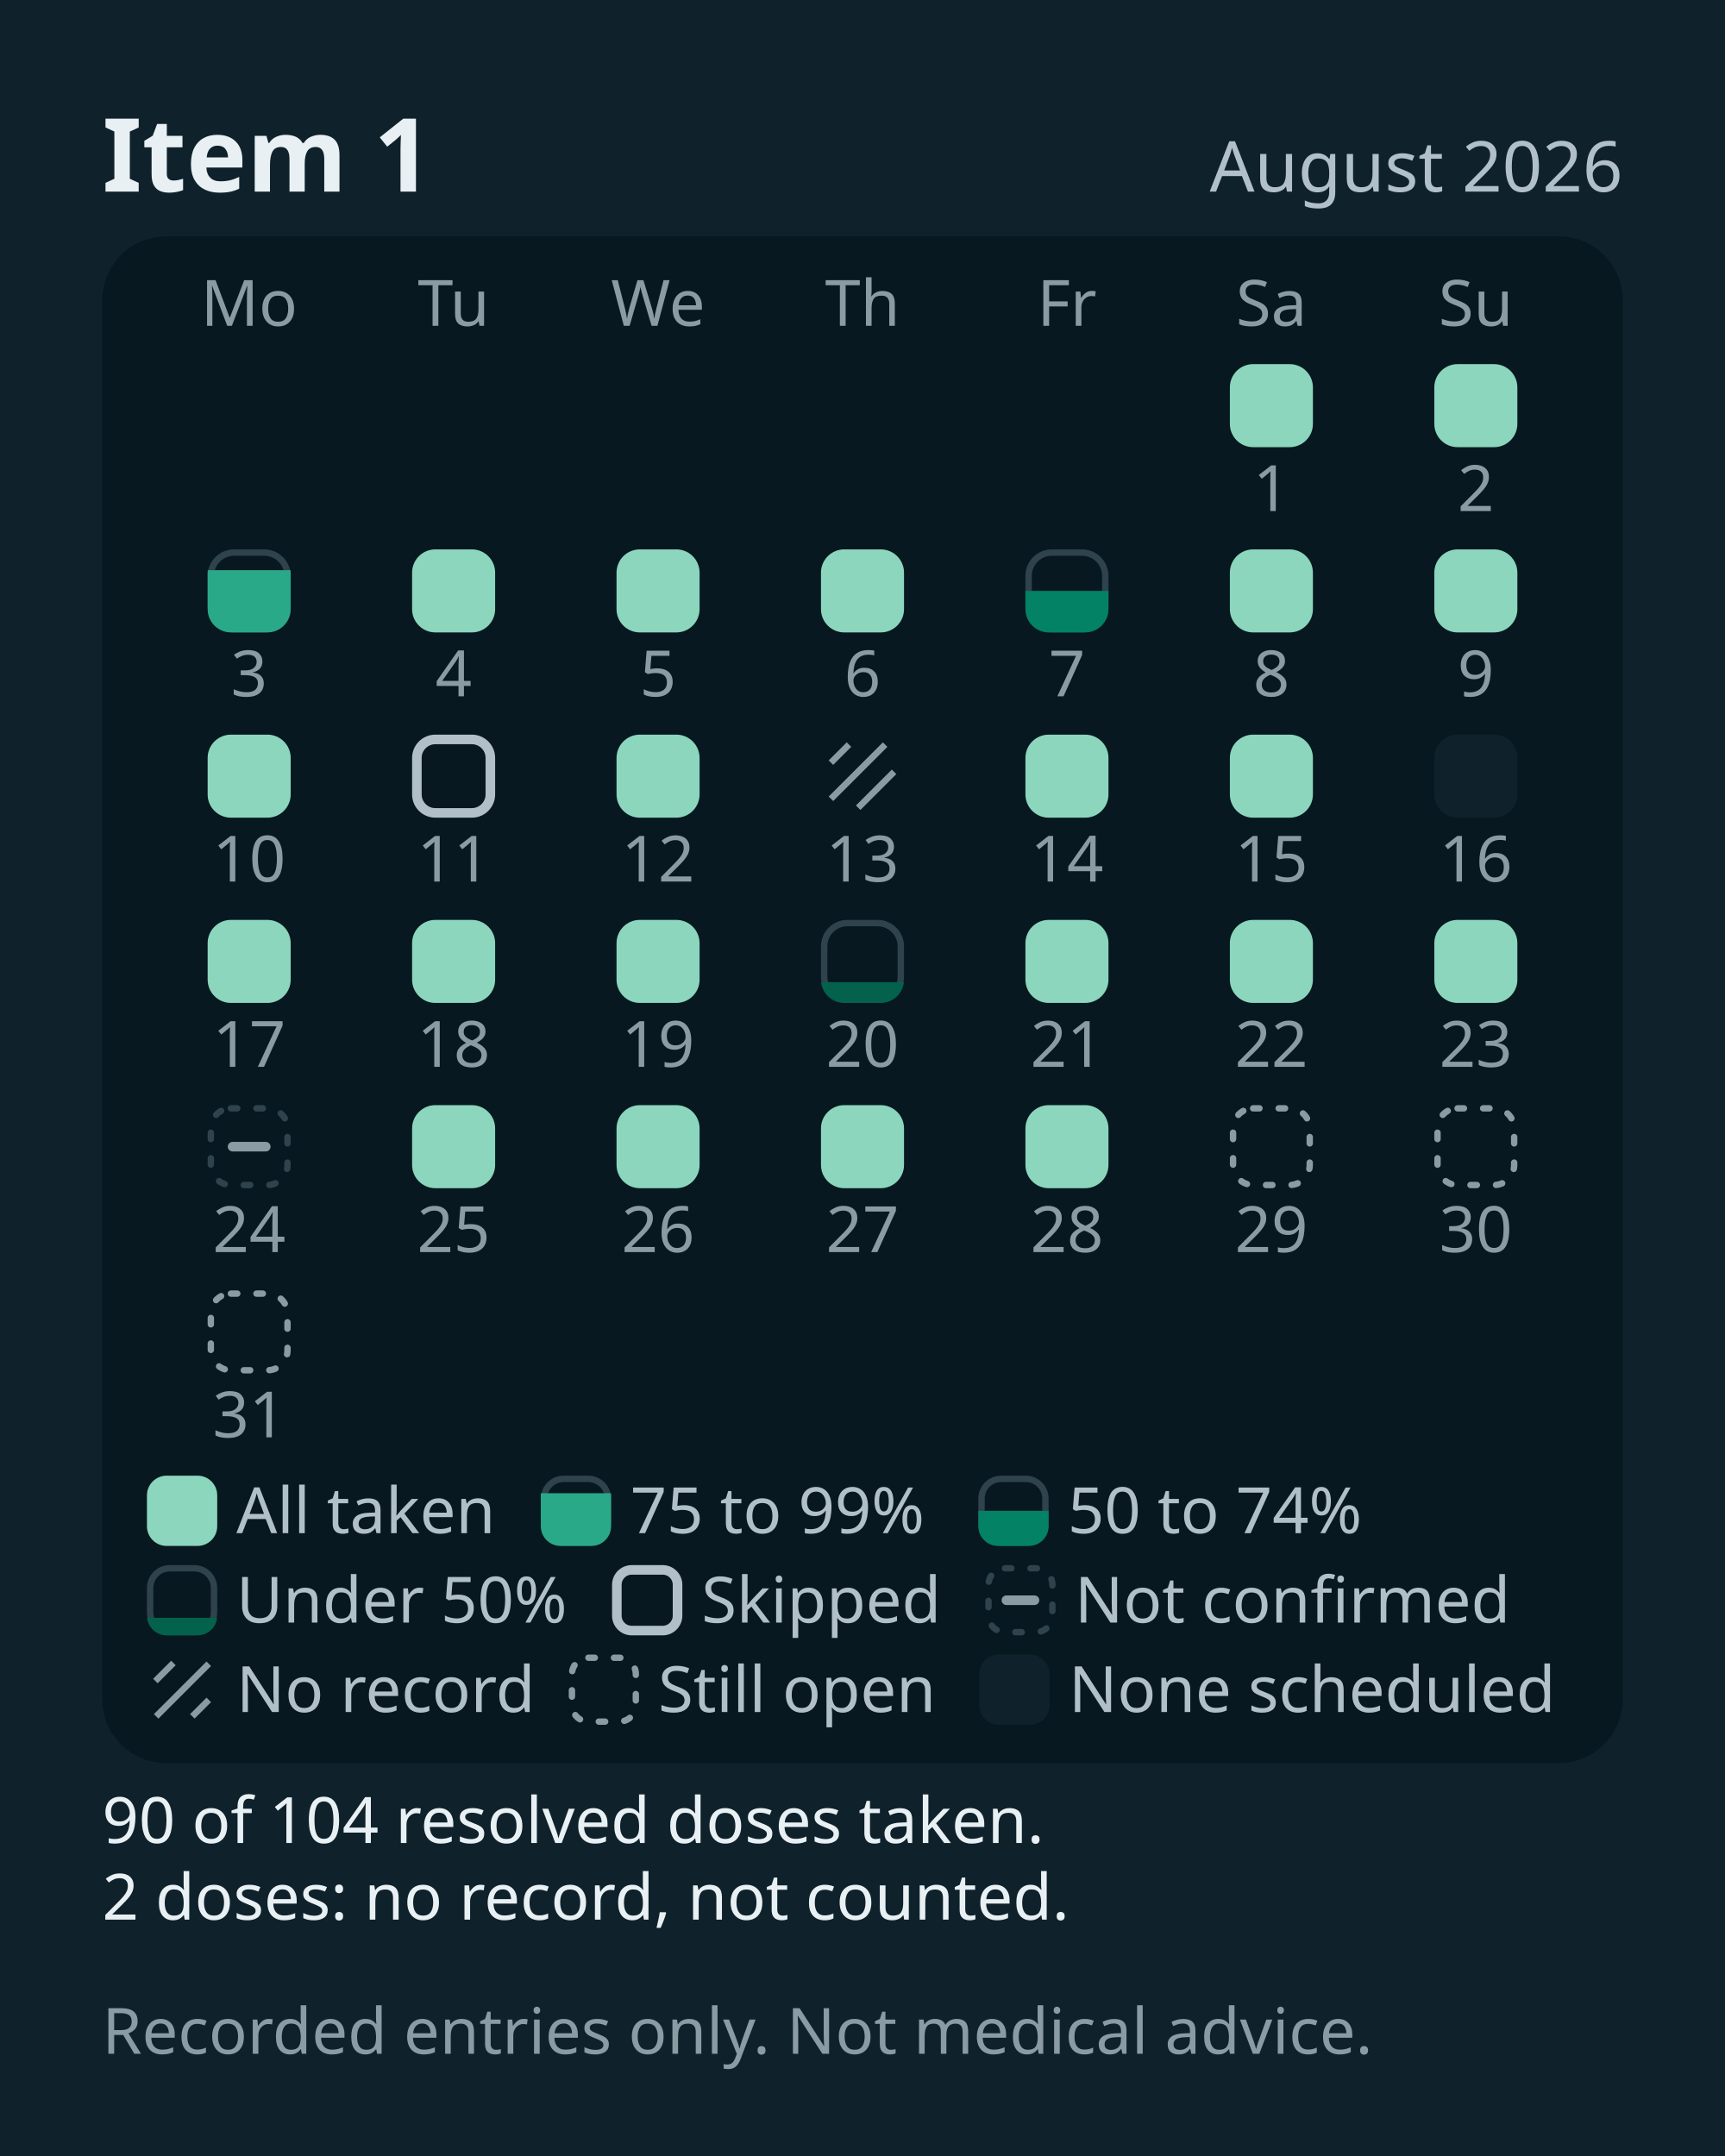
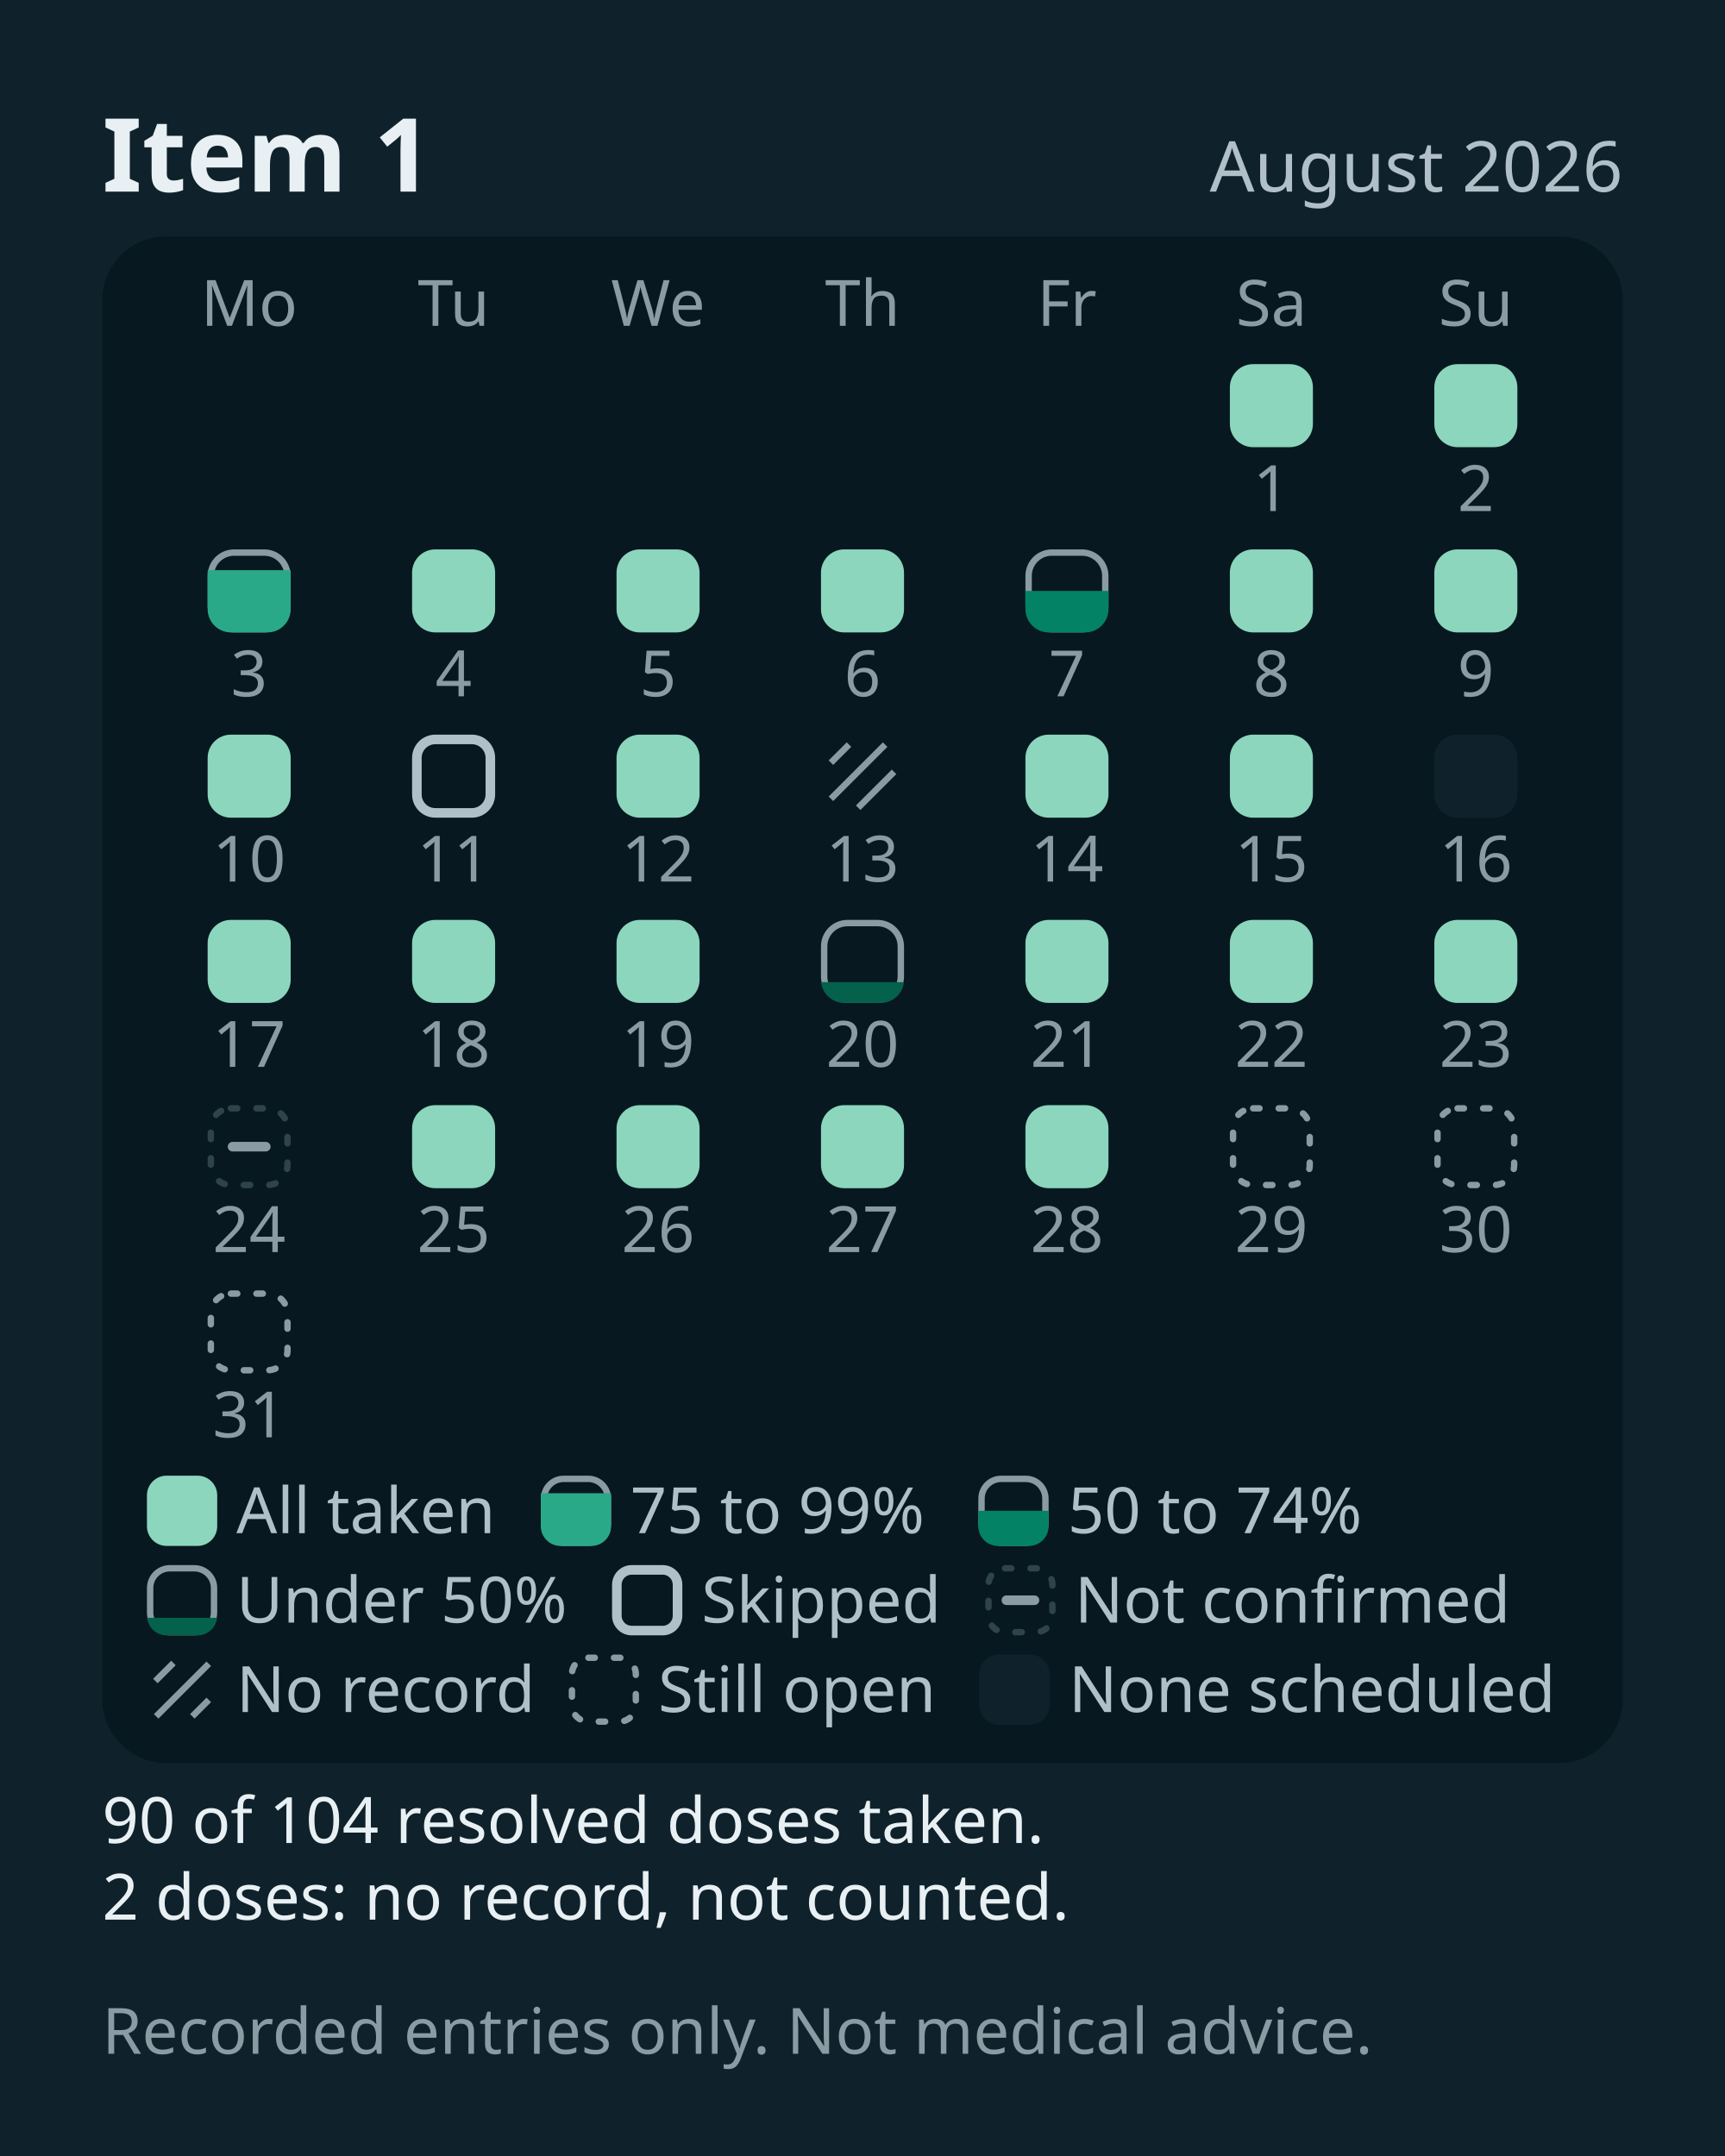
<svg xmlns="http://www.w3.org/2000/svg" width="1080" height="1350" viewBox="0 0 1080 1350">
  <rect width="1080" height="1350" fill="#0f222b" />
  <text x="64" y="120" font-family="Geologica" font-weight="600" font-size="64" fill="#e8f0f4">Item 1</text>
  <text x="1016" y="120" font-family="IBM Plex Sans" font-weight="500" font-size="44" fill="#b1c0c8" text-anchor="end">August 2026</text>
  <rect x="64" y="148" width="952" height="956" rx="40" fill="#071820" />
  <text x="156" y="204" font-family="IBM Plex Sans" font-weight="500" font-size="40" fill="#8b9ba3" text-anchor="middle">Mo</text>
  <text x="284" y="204" font-family="IBM Plex Sans" font-weight="500" font-size="40" fill="#8b9ba3" text-anchor="middle">Tu</text>
  <text x="412" y="204" font-family="IBM Plex Sans" font-weight="500" font-size="40" fill="#8b9ba3" text-anchor="middle">We</text>
  <text x="540" y="204" font-family="IBM Plex Sans" font-weight="500" font-size="40" fill="#8b9ba3" text-anchor="middle">Th</text>
  <text x="668" y="204" font-family="IBM Plex Sans" font-weight="500" font-size="40" fill="#8b9ba3" text-anchor="middle">Fr</text>
  <text x="796" y="204" font-family="IBM Plex Sans" font-weight="500" font-size="40" fill="#8b9ba3" text-anchor="middle">Sa</text>
  <text x="924" y="204" font-family="IBM Plex Sans" font-weight="500" font-size="40" fill="#8b9ba3" text-anchor="middle">Su</text>
  <g>
    <rect x="770" y="228" width="52" height="52" rx="14.56" fill="#8bd6bc" />
  </g>
  <text x="796" y="320" font-family="IBM Plex Sans" font-weight="500" font-size="40" fill="#8b9ba3" text-anchor="middle">1</text>
  <g>
    <rect x="898" y="228" width="52" height="52" rx="14.56" fill="#8bd6bc" />
  </g>
  <text x="924" y="320" font-family="IBM Plex Sans" font-weight="500" font-size="40" fill="#8b9ba3" text-anchor="middle">2</text>
  <g>
-     <rect x="132" y="346" width="48" height="48" rx="14.56" fill="none" stroke="#2f434d" stroke-width="4" />
+     <rect x="132" y="346" width="48" height="48" rx="14.56" fill="none" stroke="#8b9ba3" stroke-width="4" />
    <path d="M130.08 357 L181.92 357 A14.56 14.56 0 0 1 182 358.56 L182 381.44 A14.56 14.56 0 0 1 167.44 396 L144.56 396 A14.56 14.56 0 0 1 130 381.44 L130 358.56 A14.56 14.56 0 0 1 130.08 357 Z" fill="#29a987" />
  </g>
  <text x="156" y="436" font-family="IBM Plex Sans" font-weight="500" font-size="40" fill="#8b9ba3" text-anchor="middle">3</text>
  <g>
    <rect x="258" y="344" width="52" height="52" rx="14.56" fill="#8bd6bc" />
  </g>
  <text x="284" y="436" font-family="IBM Plex Sans" font-weight="500" font-size="40" fill="#8b9ba3" text-anchor="middle">4</text>
  <g>
    <rect x="386" y="344" width="52" height="52" rx="14.56" fill="#8bd6bc" />
  </g>
  <text x="412" y="436" font-family="IBM Plex Sans" font-weight="500" font-size="40" fill="#8b9ba3" text-anchor="middle">5</text>
  <g>
    <rect x="514" y="344" width="52" height="52" rx="14.56" fill="#8bd6bc" />
  </g>
  <text x="540" y="436" font-family="IBM Plex Sans" font-weight="500" font-size="40" fill="#8b9ba3" text-anchor="middle">6</text>
  <g>
-     <rect x="644" y="346" width="48" height="48" rx="14.56" fill="none" stroke="#2f434d" stroke-width="4" />
+     <rect x="644" y="346" width="48" height="48" rx="14.56" fill="none" stroke="#8b9ba3" stroke-width="4" />
    <path d="M642 370 L694 370 L694 381.44 A14.56 14.56 0 0 1 679.44 396 L656.56 396 A14.56 14.56 0 0 1 642 381.44 Z" fill="#038265" />
  </g>
  <text x="668" y="436" font-family="IBM Plex Sans" font-weight="500" font-size="40" fill="#8b9ba3" text-anchor="middle">7</text>
  <g>
    <rect x="770" y="344" width="52" height="52" rx="14.56" fill="#8bd6bc" />
  </g>
  <text x="796" y="436" font-family="IBM Plex Sans" font-weight="500" font-size="40" fill="#8b9ba3" text-anchor="middle">8</text>
  <g>
    <rect x="898" y="344" width="52" height="52" rx="14.56" fill="#8bd6bc" />
  </g>
  <text x="924" y="436" font-family="IBM Plex Sans" font-weight="500" font-size="40" fill="#8b9ba3" text-anchor="middle">9</text>
  <g>
    <rect x="130" y="460" width="52" height="52" rx="14.56" fill="#8bd6bc" />
  </g>
  <text x="156" y="552" font-family="IBM Plex Sans" font-weight="500" font-size="40" fill="#8b9ba3" text-anchor="middle">10</text>
  <g>
    <rect x="261" y="463" width="46" height="46" rx="11.56" fill="none" stroke="#b1c0c8" stroke-width="6" />
  </g>
  <text x="284" y="552" font-family="IBM Plex Sans" font-weight="500" font-size="40" fill="#8b9ba3" text-anchor="middle">11</text>
  <g>
    <rect x="386" y="460" width="52" height="52" rx="14.56" fill="#8bd6bc" />
  </g>
  <text x="412" y="552" font-family="IBM Plex Sans" font-weight="500" font-size="40" fill="#8b9ba3" text-anchor="middle">12</text>
  <g>
    <line x1="520.24" y1="477.55" x2="531.55" y2="466.24" stroke="#8b9ba3" stroke-width="4" />
    <line x1="520.24" y1="500.18" x2="554.18" y2="466.24" stroke="#8b9ba3" stroke-width="4" />
    <line x1="537.29" y1="505.76" x2="559.76" y2="483.29" stroke="#8b9ba3" stroke-width="4" />
  </g>
  <text x="540" y="552" font-family="IBM Plex Sans" font-weight="500" font-size="40" fill="#8b9ba3" text-anchor="middle">13</text>
  <g>
    <rect x="642" y="460" width="52" height="52" rx="14.56" fill="#8bd6bc" />
  </g>
  <text x="668" y="552" font-family="IBM Plex Sans" font-weight="500" font-size="40" fill="#8b9ba3" text-anchor="middle">14</text>
  <g>
    <rect x="770" y="460" width="52" height="52" rx="14.56" fill="#8bd6bc" />
  </g>
  <text x="796" y="552" font-family="IBM Plex Sans" font-weight="500" font-size="40" fill="#8b9ba3" text-anchor="middle">15</text>
  <g>
    <rect x="898" y="460" width="52" height="52" rx="14.56" fill="#0f222b" />
  </g>
  <text x="924" y="552" font-family="IBM Plex Sans" font-weight="500" font-size="40" fill="#8b9ba3" text-anchor="middle">16</text>
  <g>
    <rect x="130" y="576" width="52" height="52" rx="14.56" fill="#8bd6bc" />
  </g>
  <text x="156" y="668" font-family="IBM Plex Sans" font-weight="500" font-size="40" fill="#8b9ba3" text-anchor="middle">17</text>
  <g>
    <rect x="258" y="576" width="52" height="52" rx="14.56" fill="#8bd6bc" />
  </g>
  <text x="284" y="668" font-family="IBM Plex Sans" font-weight="500" font-size="40" fill="#8b9ba3" text-anchor="middle">18</text>
  <g>
    <rect x="386" y="576" width="52" height="52" rx="14.56" fill="#8bd6bc" />
  </g>
  <text x="412" y="668" font-family="IBM Plex Sans" font-weight="500" font-size="40" fill="#8b9ba3" text-anchor="middle">19</text>
  <g>
-     <rect x="516" y="578" width="48" height="48" rx="14.56" fill="none" stroke="#2f434d" stroke-width="4" />
+     <rect x="516" y="578" width="48" height="48" rx="14.56" fill="none" stroke="#8b9ba3" stroke-width="4" />
    <path d="M514.08 615 L565.92 615 A14.56 14.56 0 0 1 551.44 628 L528.56 628 A14.56 14.56 0 0 1 514.08 615 Z" fill="#04614b" />
  </g>
  <text x="540" y="668" font-family="IBM Plex Sans" font-weight="500" font-size="40" fill="#8b9ba3" text-anchor="middle">20</text>
  <g>
    <rect x="642" y="576" width="52" height="52" rx="14.56" fill="#8bd6bc" />
  </g>
  <text x="668" y="668" font-family="IBM Plex Sans" font-weight="500" font-size="40" fill="#8b9ba3" text-anchor="middle">21</text>
  <g>
    <rect x="770" y="576" width="52" height="52" rx="14.56" fill="#8bd6bc" />
  </g>
  <text x="796" y="668" font-family="IBM Plex Sans" font-weight="500" font-size="40" fill="#8b9ba3" text-anchor="middle">22</text>
  <g>
    <rect x="898" y="576" width="52" height="52" rx="14.56" fill="#8bd6bc" />
  </g>
  <text x="924" y="668" font-family="IBM Plex Sans" font-weight="500" font-size="40" fill="#8b9ba3" text-anchor="middle">23</text>
  <g>
    <rect x="132" y="694" width="48" height="48" rx="12.56" fill="none" stroke="#2f434d" stroke-width="4" stroke-linecap="round" stroke-linejoin="round" stroke-dasharray="4 12" />
    <line x1="145.6" y1="718" x2="166.4" y2="718" stroke="#8b9ba3" stroke-width="6" stroke-linecap="round" stroke-linejoin="round" />
  </g>
  <text x="156" y="784" font-family="IBM Plex Sans" font-weight="500" font-size="40" fill="#8b9ba3" text-anchor="middle">24</text>
  <g>
    <rect x="258" y="692" width="52" height="52" rx="14.56" fill="#8bd6bc" />
  </g>
  <text x="284" y="784" font-family="IBM Plex Sans" font-weight="500" font-size="40" fill="#8b9ba3" text-anchor="middle">25</text>
  <g>
    <rect x="386" y="692" width="52" height="52" rx="14.56" fill="#8bd6bc" />
  </g>
  <text x="412" y="784" font-family="IBM Plex Sans" font-weight="500" font-size="40" fill="#8b9ba3" text-anchor="middle">26</text>
  <g>
    <rect x="514" y="692" width="52" height="52" rx="14.56" fill="#8bd6bc" />
  </g>
  <text x="540" y="784" font-family="IBM Plex Sans" font-weight="500" font-size="40" fill="#8b9ba3" text-anchor="middle">27</text>
  <g>
    <rect x="642" y="692" width="52" height="52" rx="14.56" fill="#8bd6bc" />
  </g>
  <text x="668" y="784" font-family="IBM Plex Sans" font-weight="500" font-size="40" fill="#8b9ba3" text-anchor="middle">28</text>
  <g>
    <rect x="772" y="694" width="48" height="48" rx="12.56" fill="none" stroke="#8b9ba3" stroke-width="4" stroke-linecap="round" stroke-linejoin="round" stroke-dasharray="4 12" />
  </g>
  <text x="796" y="784" font-family="IBM Plex Sans" font-weight="500" font-size="40" fill="#8b9ba3" text-anchor="middle">29</text>
  <g>
    <rect x="900" y="694" width="48" height="48" rx="12.56" fill="none" stroke="#8b9ba3" stroke-width="4" stroke-linecap="round" stroke-linejoin="round" stroke-dasharray="4 12" />
  </g>
  <text x="924" y="784" font-family="IBM Plex Sans" font-weight="500" font-size="40" fill="#8b9ba3" text-anchor="middle">30</text>
  <g>
    <rect x="132" y="810" width="48" height="48" rx="12.56" fill="none" stroke="#8b9ba3" stroke-width="4" stroke-linecap="round" stroke-linejoin="round" stroke-dasharray="4 12" />
  </g>
  <text x="156" y="900" font-family="IBM Plex Sans" font-weight="500" font-size="40" fill="#8b9ba3" text-anchor="middle">31</text>
  <g>
    <rect x="92" y="924" width="44" height="44" rx="12.32" fill="#8bd6bc" />
  </g>
  <text x="148" y="960" font-family="IBM Plex Sans" font-weight="500" font-size="40" fill="#b1c0c8">All taken</text>
  <g>
-     <rect x="340.6" y="926" width="40" height="40" rx="12.32" fill="none" stroke="#2f434d" stroke-width="4" />
+     <rect x="340.6" y="926" width="40" height="40" rx="12.32" fill="none" stroke="#8b9ba3" stroke-width="4" />
    <path d="M338.67 935 L382.53 935 A12.32 12.32 0 0 1 382.6 936.32 L382.6 955.68 A12.32 12.32 0 0 1 370.28 968 L350.92 968 A12.32 12.32 0 0 1 338.6 955.68 L338.6 936.32 A12.32 12.32 0 0 1 338.67 935 Z" fill="#29a987" />
  </g>
  <text x="394.6" y="960" font-family="IBM Plex Sans" font-weight="500" font-size="40" fill="#b1c0c8">75 to 99%</text>
  <g>
-     <rect x="614.52" y="926" width="40" height="40" rx="12.32" fill="none" stroke="#2f434d" stroke-width="4" />
+     <rect x="614.52" y="926" width="40" height="40" rx="12.32" fill="none" stroke="#8b9ba3" stroke-width="4" />
    <path d="M612.52 946 L656.52 946 L656.52 955.68 A12.32 12.32 0 0 1 644.2 968 L624.84 968 A12.32 12.32 0 0 1 612.52 955.68 Z" fill="#038265" />
  </g>
  <text x="668.52" y="960" font-family="IBM Plex Sans" font-weight="500" font-size="40" fill="#b1c0c8">50 to 74%</text>
  <g>
-     <rect x="94" y="982" width="40" height="40" rx="12.32" fill="none" stroke="#2f434d" stroke-width="4" />
+     <rect x="94" y="982" width="40" height="40" rx="12.32" fill="none" stroke="#8b9ba3" stroke-width="4" />
    <path d="M92.07 1013 L135.93 1013 A12.32 12.32 0 0 1 123.68 1024 L104.32 1024 A12.32 12.32 0 0 1 92.07 1013 Z" fill="#04614b" />
  </g>
  <text x="148" y="1016" font-family="IBM Plex Sans" font-weight="500" font-size="40" fill="#b1c0c8">Under 50%</text>
  <g>
    <rect x="386.2" y="983" width="38" height="38" rx="9.32" fill="none" stroke="#b1c0c8" stroke-width="6" />
  </g>
  <text x="439.2" y="1016" font-family="IBM Plex Sans" font-weight="500" font-size="40" fill="#b1c0c8">Skipped</text>
  <g>
    <rect x="618.88" y="982" width="40" height="40" rx="10.32" fill="none" stroke="#2f434d" stroke-width="4" stroke-linecap="round" stroke-linejoin="round" stroke-dasharray="4 12" />
    <line x1="630.08" y1="1002" x2="647.68" y2="1002" stroke="#8b9ba3" stroke-width="6" stroke-linecap="round" stroke-linejoin="round" />
  </g>
  <text x="672.88" y="1016" font-family="IBM Plex Sans" font-weight="500" font-size="40" fill="#b1c0c8">Not confirmed</text>
  <g>
    <line x1="97.28" y1="1052.59" x2="108.59" y2="1041.28" stroke="#8b9ba3" stroke-width="4" />
    <line x1="97.78" y1="1074.72" x2="130.72" y2="1041.78" stroke="#8b9ba3" stroke-width="4" />
    <line x1="120.41" y1="1074.72" x2="130.72" y2="1064.41" stroke="#8b9ba3" stroke-width="4" />
  </g>
  <text x="148" y="1072" font-family="IBM Plex Sans" font-weight="500" font-size="40" fill="#b1c0c8">No record</text>
  <g>
    <rect x="358.08" y="1038" width="40" height="40" rx="10.32" fill="none" stroke="#8b9ba3" stroke-width="4" stroke-linecap="round" stroke-linejoin="round" stroke-dasharray="4 12" />
  </g>
  <text x="412.08" y="1072" font-family="IBM Plex Sans" font-weight="500" font-size="40" fill="#b1c0c8">Still open</text>
  <g>
    <rect x="613.12" y="1036" width="44" height="44" rx="12.32" fill="#0f222b" />
  </g>
  <text x="669.12" y="1072" font-family="IBM Plex Sans" font-weight="500" font-size="40" fill="#b1c0c8">None scheduled</text>
  <text x="64" y="1154" font-family="IBM Plex Sans" font-weight="500" font-size="40" fill="#e8f0f4">90 of 104 resolved doses taken.</text>
  <text x="64" y="1202" font-family="IBM Plex Sans" font-weight="500" font-size="40" fill="#e8f0f4">2 doses: no record, not counted.</text>
  <text x="64" y="1286" font-family="IBM Plex Sans" font-weight="500" font-size="40" fill="#8b9ba3">Recorded entries only. Not medical advice.</text>
</svg>
